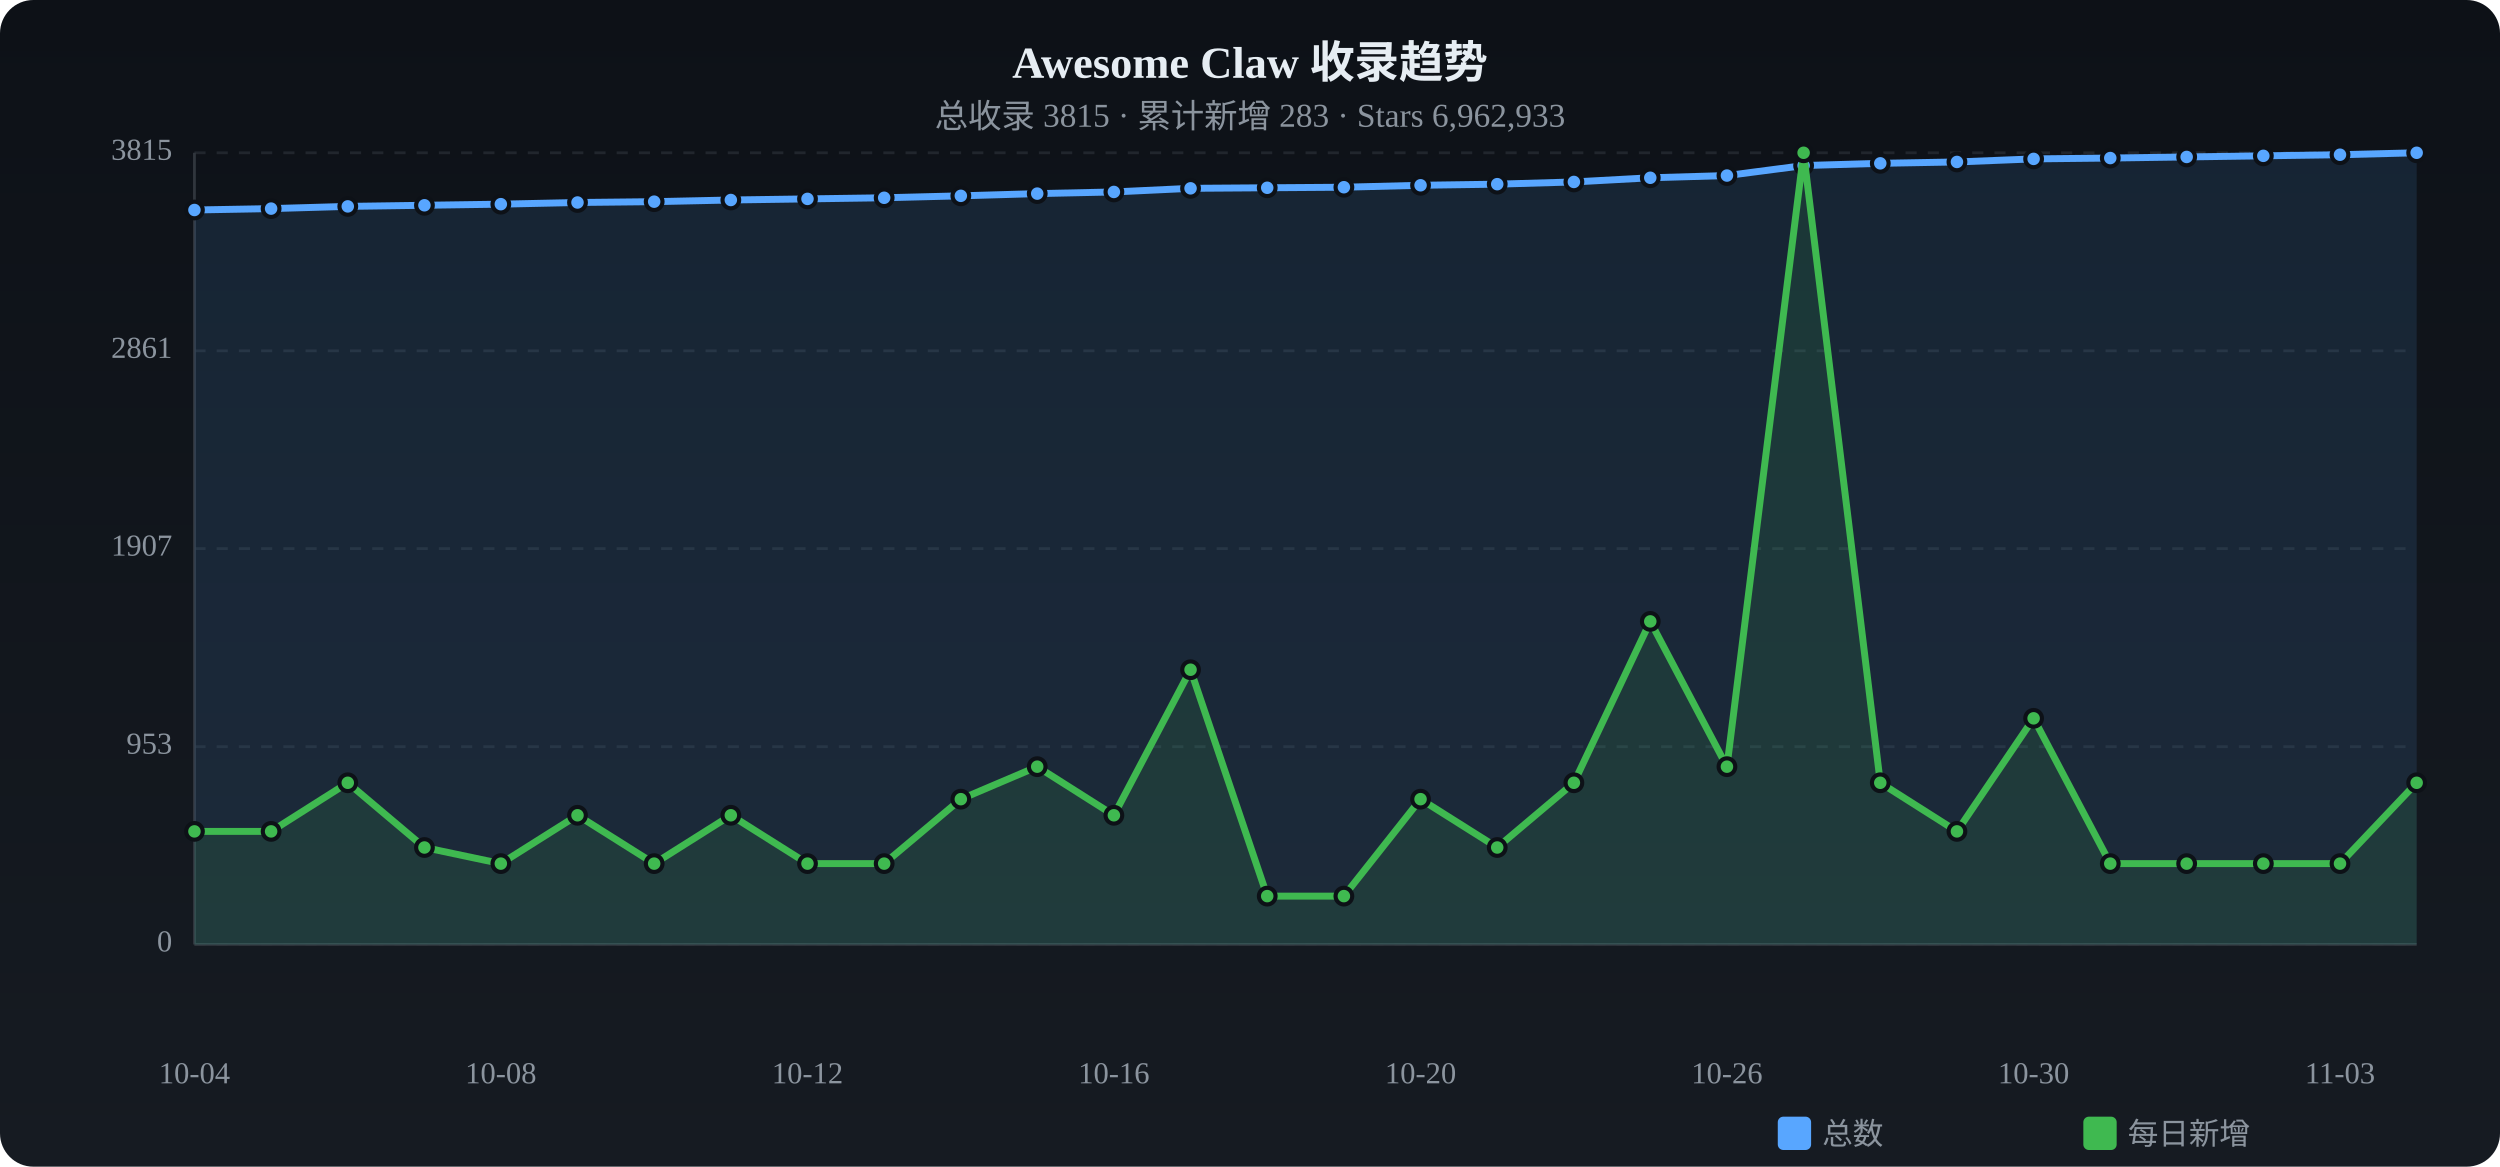
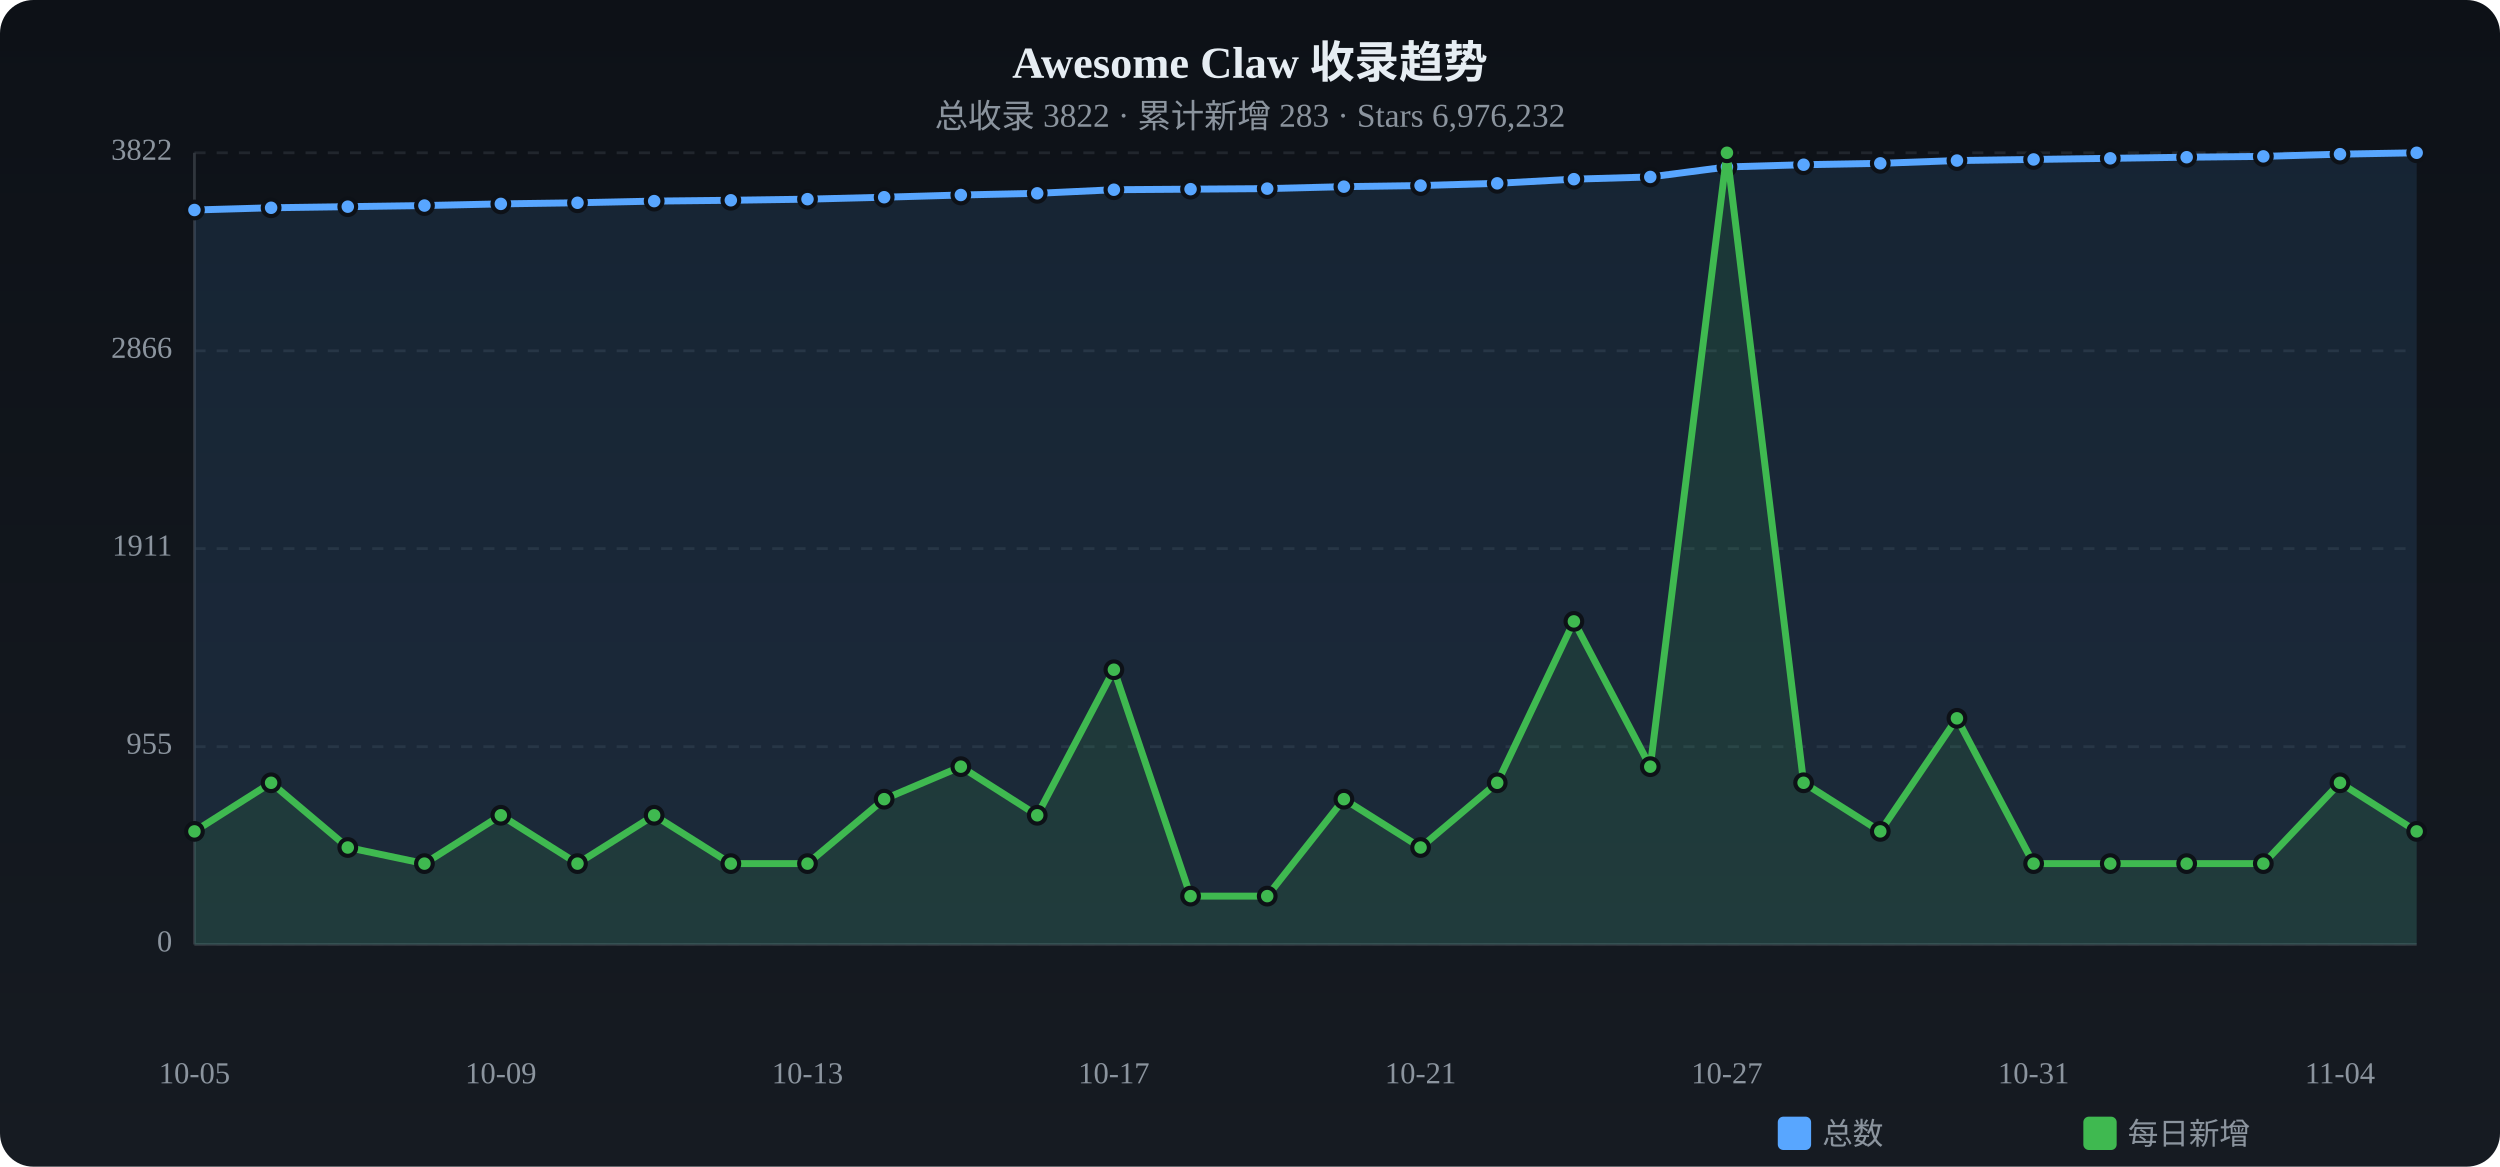
<svg xmlns="http://www.w3.org/2000/svg" viewBox="0 0 900 420" width="900" height="420">
  <defs>
    <linearGradient id="tbg" x1="0%" y1="0%" x2="0%" y2="100%">
      <stop offset="0%" stop-color="#0d1117" />
      <stop offset="100%" stop-color="#161b22" />
    </linearGradient>
  </defs>
  <rect width="900" height="420" rx="12" fill="url(#tbg)" />
  <text x="450.0" y="28" text-anchor="middle" fill="#e6edf3" font-size="16" font-weight="bold">Awesome Claw 收录趋势</text>
-   <text x="450.0" y="46" text-anchor="middle" fill="#8b949e" font-size="12">总收录 3815 · 累计新增 283 · Stars 6,962,933</text>
+   <text x="450.0" y="46" text-anchor="middle" fill="#8b949e" font-size="12">总收录 3822 · 累计新增 283 · Stars 6,976,232</text>
  <text x="62" y="340.0" text-anchor="end" fill="#8b949e" font-size="11" dominant-baseline="middle">0</text>
  <line x1="70" y1="340.0" x2="870" y2="340.0" stroke="#21262d" stroke-dasharray="4 4" />
-   <text x="62" y="268.8" text-anchor="end" fill="#8b949e" font-size="11" dominant-baseline="middle">953</text>
+   <text x="62" y="268.8" text-anchor="end" fill="#8b949e" font-size="11" dominant-baseline="middle">955</text>
  <line x1="70" y1="268.8" x2="870" y2="268.8" stroke="#21262d" stroke-dasharray="4 4" />
-   <text x="62" y="197.5" text-anchor="end" fill="#8b949e" font-size="11" dominant-baseline="middle">1907</text>
+   <text x="62" y="197.5" text-anchor="end" fill="#8b949e" font-size="11" dominant-baseline="middle">1911</text>
  <line x1="70" y1="197.5" x2="870" y2="197.5" stroke="#21262d" stroke-dasharray="4 4" />
-   <text x="62" y="126.3" text-anchor="end" fill="#8b949e" font-size="11" dominant-baseline="middle">2861</text>
+   <text x="62" y="126.3" text-anchor="end" fill="#8b949e" font-size="11" dominant-baseline="middle">2866</text>
  <line x1="70" y1="126.3" x2="870" y2="126.3" stroke="#21262d" stroke-dasharray="4 4" />
-   <text x="62" y="55.0" text-anchor="end" fill="#8b949e" font-size="11" dominant-baseline="middle">3815</text>
+   <text x="62" y="55.0" text-anchor="end" fill="#8b949e" font-size="11" dominant-baseline="middle">3822</text>
  <line x1="70" y1="55.0" x2="870" y2="55.0" stroke="#21262d" stroke-dasharray="4 4" />
  <line x1="70" y1="55" x2="70" y2="340" stroke="#30363d" />
  <line x1="70" y1="340" x2="870" y2="340" stroke="#30363d" />
-   <path d="M70.0,75.6 L97.6,75.1 L125.2,74.3 L152.8,73.9 L180.3,73.5 L207.9,72.9 L235.5,72.6 L263.1,72.0 L290.7,71.6 L318.3,71.2 L345.9,70.5 L373.4,69.7 L401.0,69.1 L428.6,67.8 L456.2,67.6 L483.8,67.4 L511.4,66.7 L539.0,66.3 L566.6,65.5 L594.1,64.0 L621.7,63.2 L649.3,59.6 L676.9,58.8 L704.5,58.3 L732.1,57.2 L759.7,56.9 L787.2,56.5 L814.8,56.1 L842.4,55.7 L870.0,55.0 L870.0,340 L70.0,340 Z" fill="#58a6ff" opacity="0.12" />
-   <polyline points="70.0,75.6 97.6,75.1 125.2,74.3 152.8,73.9 180.3,73.5 207.9,72.9 235.5,72.6 263.1,72.0 290.7,71.6 318.3,71.2 345.9,70.5 373.4,69.7 401.0,69.1 428.6,67.8 456.2,67.6 483.8,67.4 511.4,66.7 539.0,66.3 566.6,65.5 594.1,64.0 621.7,63.2 649.3,59.6 676.9,58.8 704.5,58.3 732.1,57.2 759.7,56.9 787.2,56.5 814.8,56.1 842.4,55.7 870.0,55.0" fill="none" stroke="#58a6ff" stroke-width="2.5" stroke-linecap="round" stroke-linejoin="round" />
+   <path d="M70.0,75.6 L97.6,74.8 L125.2,74.4 L152.8,74.0 L180.3,73.4 L207.9,73.0 L235.5,72.4 L263.1,72.1 L290.7,71.7 L318.3,71.0 L345.9,70.2 L373.4,69.6 L401.0,68.3 L428.6,68.1 L456.2,67.9 L483.8,67.2 L511.4,66.8 L539.0,66.0 L566.6,64.5 L594.1,63.7 L621.7,60.1 L649.3,59.3 L676.9,58.8 L704.5,57.8 L732.1,57.4 L759.7,57.0 L787.2,56.6 L814.8,56.3 L842.4,55.5 L870.0,55.0 L870.0,340 L70.0,340 Z" fill="#58a6ff" opacity="0.12" />
+   <polyline points="70.0,75.6 97.6,74.8 125.2,74.4 152.8,74.0 180.3,73.4 207.9,73.0 235.5,72.4 263.1,72.1 290.7,71.7 318.3,71.0 345.9,70.2 373.4,69.6 401.0,68.3 428.6,68.1 456.2,67.9 483.8,67.2 511.4,66.8 539.0,66.0 566.6,64.5 594.1,63.7 621.7,60.1 649.3,59.3 676.9,58.8 704.5,57.8 732.1,57.4 759.7,57.0 787.2,56.6 814.8,56.3 842.4,55.5 870.0,55.0" fill="none" stroke="#58a6ff" stroke-width="2.5" stroke-linecap="round" stroke-linejoin="round" />
  <circle cx="70.0" cy="75.6" r="3" fill="#58a6ff" stroke="#0d1117" stroke-width="1.5" />
-   <circle cx="97.6" cy="75.1" r="3" fill="#58a6ff" stroke="#0d1117" stroke-width="1.5" />
-   <circle cx="125.2" cy="74.3" r="3" fill="#58a6ff" stroke="#0d1117" stroke-width="1.5" />
-   <circle cx="152.8" cy="73.9" r="3" fill="#58a6ff" stroke="#0d1117" stroke-width="1.5" />
-   <circle cx="180.3" cy="73.5" r="3" fill="#58a6ff" stroke="#0d1117" stroke-width="1.5" />
-   <circle cx="207.9" cy="72.9" r="3" fill="#58a6ff" stroke="#0d1117" stroke-width="1.5" />
-   <circle cx="235.5" cy="72.6" r="3" fill="#58a6ff" stroke="#0d1117" stroke-width="1.5" />
-   <circle cx="263.1" cy="72.0" r="3" fill="#58a6ff" stroke="#0d1117" stroke-width="1.5" />
-   <circle cx="290.7" cy="71.6" r="3" fill="#58a6ff" stroke="#0d1117" stroke-width="1.5" />
-   <circle cx="318.3" cy="71.2" r="3" fill="#58a6ff" stroke="#0d1117" stroke-width="1.5" />
-   <circle cx="345.9" cy="70.5" r="3" fill="#58a6ff" stroke="#0d1117" stroke-width="1.5" />
-   <circle cx="373.4" cy="69.7" r="3" fill="#58a6ff" stroke="#0d1117" stroke-width="1.5" />
-   <circle cx="401.0" cy="69.1" r="3" fill="#58a6ff" stroke="#0d1117" stroke-width="1.5" />
-   <circle cx="428.6" cy="67.8" r="3" fill="#58a6ff" stroke="#0d1117" stroke-width="1.5" />
-   <circle cx="456.2" cy="67.6" r="3" fill="#58a6ff" stroke="#0d1117" stroke-width="1.5" />
-   <circle cx="483.8" cy="67.4" r="3" fill="#58a6ff" stroke="#0d1117" stroke-width="1.5" />
-   <circle cx="511.4" cy="66.7" r="3" fill="#58a6ff" stroke="#0d1117" stroke-width="1.5" />
-   <circle cx="539.0" cy="66.3" r="3" fill="#58a6ff" stroke="#0d1117" stroke-width="1.5" />
-   <circle cx="566.6" cy="65.5" r="3" fill="#58a6ff" stroke="#0d1117" stroke-width="1.5" />
-   <circle cx="594.1" cy="64.0" r="3" fill="#58a6ff" stroke="#0d1117" stroke-width="1.5" />
-   <circle cx="621.7" cy="63.2" r="3" fill="#58a6ff" stroke="#0d1117" stroke-width="1.5" />
-   <circle cx="649.3" cy="59.6" r="3" fill="#58a6ff" stroke="#0d1117" stroke-width="1.5" />
+   <circle cx="97.6" cy="74.8" r="3" fill="#58a6ff" stroke="#0d1117" stroke-width="1.5" />
+   <circle cx="125.2" cy="74.4" r="3" fill="#58a6ff" stroke="#0d1117" stroke-width="1.5" />
+   <circle cx="152.8" cy="74.0" r="3" fill="#58a6ff" stroke="#0d1117" stroke-width="1.5" />
+   <circle cx="180.3" cy="73.4" r="3" fill="#58a6ff" stroke="#0d1117" stroke-width="1.5" />
+   <circle cx="207.9" cy="73.0" r="3" fill="#58a6ff" stroke="#0d1117" stroke-width="1.5" />
+   <circle cx="235.5" cy="72.4" r="3" fill="#58a6ff" stroke="#0d1117" stroke-width="1.5" />
+   <circle cx="263.1" cy="72.1" r="3" fill="#58a6ff" stroke="#0d1117" stroke-width="1.5" />
+   <circle cx="290.7" cy="71.7" r="3" fill="#58a6ff" stroke="#0d1117" stroke-width="1.5" />
+   <circle cx="318.3" cy="71.0" r="3" fill="#58a6ff" stroke="#0d1117" stroke-width="1.5" />
+   <circle cx="345.9" cy="70.2" r="3" fill="#58a6ff" stroke="#0d1117" stroke-width="1.5" />
+   <circle cx="373.4" cy="69.6" r="3" fill="#58a6ff" stroke="#0d1117" stroke-width="1.5" />
+   <circle cx="401.0" cy="68.3" r="3" fill="#58a6ff" stroke="#0d1117" stroke-width="1.5" />
+   <circle cx="428.6" cy="68.1" r="3" fill="#58a6ff" stroke="#0d1117" stroke-width="1.5" />
+   <circle cx="456.2" cy="67.9" r="3" fill="#58a6ff" stroke="#0d1117" stroke-width="1.5" />
+   <circle cx="483.8" cy="67.2" r="3" fill="#58a6ff" stroke="#0d1117" stroke-width="1.5" />
+   <circle cx="511.4" cy="66.8" r="3" fill="#58a6ff" stroke="#0d1117" stroke-width="1.5" />
+   <circle cx="539.0" cy="66.0" r="3" fill="#58a6ff" stroke="#0d1117" stroke-width="1.5" />
+   <circle cx="566.6" cy="64.5" r="3" fill="#58a6ff" stroke="#0d1117" stroke-width="1.5" />
+   <circle cx="594.1" cy="63.7" r="3" fill="#58a6ff" stroke="#0d1117" stroke-width="1.5" />
+   <circle cx="621.7" cy="60.1" r="3" fill="#58a6ff" stroke="#0d1117" stroke-width="1.5" />
+   <circle cx="649.3" cy="59.3" r="3" fill="#58a6ff" stroke="#0d1117" stroke-width="1.5" />
  <circle cx="676.9" cy="58.8" r="3" fill="#58a6ff" stroke="#0d1117" stroke-width="1.5" />
-   <circle cx="704.5" cy="58.3" r="3" fill="#58a6ff" stroke="#0d1117" stroke-width="1.5" />
-   <circle cx="732.1" cy="57.2" r="3" fill="#58a6ff" stroke="#0d1117" stroke-width="1.5" />
-   <circle cx="759.7" cy="56.9" r="3" fill="#58a6ff" stroke="#0d1117" stroke-width="1.5" />
-   <circle cx="787.2" cy="56.5" r="3" fill="#58a6ff" stroke="#0d1117" stroke-width="1.5" />
-   <circle cx="814.8" cy="56.1" r="3" fill="#58a6ff" stroke="#0d1117" stroke-width="1.5" />
-   <circle cx="842.4" cy="55.7" r="3" fill="#58a6ff" stroke="#0d1117" stroke-width="1.5" />
+   <circle cx="704.5" cy="57.8" r="3" fill="#58a6ff" stroke="#0d1117" stroke-width="1.5" />
+   <circle cx="732.1" cy="57.4" r="3" fill="#58a6ff" stroke="#0d1117" stroke-width="1.5" />
+   <circle cx="759.7" cy="57.0" r="3" fill="#58a6ff" stroke="#0d1117" stroke-width="1.5" />
+   <circle cx="787.2" cy="56.6" r="3" fill="#58a6ff" stroke="#0d1117" stroke-width="1.5" />
+   <circle cx="814.8" cy="56.3" r="3" fill="#58a6ff" stroke="#0d1117" stroke-width="1.5" />
+   <circle cx="842.4" cy="55.5" r="3" fill="#58a6ff" stroke="#0d1117" stroke-width="1.5" />
  <circle cx="870.0" cy="55.0" r="3" fill="#58a6ff" stroke="#0d1117" stroke-width="1.5" />
-   <path d="M70.0,299.3 L97.6,299.3 L125.2,281.8 L152.8,305.1 L180.3,310.9 L207.9,293.5 L235.5,310.9 L263.1,293.5 L290.7,310.9 L318.3,310.9 L345.9,287.7 L373.4,276.0 L401.0,293.5 L428.6,241.1 L456.2,322.6 L483.8,322.6 L511.4,287.7 L539.0,305.1 L566.6,281.8 L594.1,223.7 L621.7,276.0 L649.3,55.0 L676.9,281.8 L704.5,299.3 L732.1,258.6 L759.7,310.9 L787.2,310.9 L814.8,310.9 L842.4,310.9 L870.0,281.8 L870.0,340 L70.0,340 Z" fill="#3fb950" opacity="0.12" />
-   <polyline points="70.0,299.3 97.6,299.3 125.2,281.8 152.8,305.1 180.3,310.9 207.9,293.5 235.5,310.9 263.1,293.5 290.7,310.9 318.3,310.9 345.9,287.7 373.4,276.0 401.0,293.5 428.6,241.1 456.2,322.6 483.8,322.6 511.4,287.7 539.0,305.1 566.6,281.8 594.1,223.7 621.7,276.0 649.3,55.0 676.9,281.8 704.5,299.3 732.1,258.6 759.7,310.9 787.2,310.9 814.8,310.9 842.4,310.9 870.0,281.8" fill="none" stroke="#3fb950" stroke-width="2.5" stroke-linecap="round" stroke-linejoin="round" />
+   <path d="M70.0,299.3 L97.6,281.8 L125.2,305.1 L152.8,310.9 L180.3,293.5 L207.9,310.9 L235.5,293.5 L263.1,310.9 L290.7,310.9 L318.3,287.7 L345.9,276.0 L373.4,293.5 L401.0,241.1 L428.6,322.6 L456.2,322.6 L483.8,287.7 L511.4,305.1 L539.0,281.8 L566.6,223.7 L594.1,276.0 L621.7,55.0 L649.3,281.8 L676.9,299.3 L704.5,258.6 L732.1,310.9 L759.7,310.9 L787.2,310.9 L814.8,310.9 L842.4,281.8 L870.0,299.3 L870.0,340 L70.0,340 Z" fill="#3fb950" opacity="0.12" />
+   <polyline points="70.0,299.3 97.6,281.8 125.2,305.1 152.8,310.9 180.3,293.5 207.9,310.9 235.5,293.5 263.1,310.9 290.7,310.9 318.3,287.7 345.9,276.0 373.4,293.5 401.0,241.1 428.6,322.6 456.2,322.6 483.8,287.7 511.4,305.1 539.0,281.8 566.6,223.7 594.1,276.0 621.7,55.0 649.3,281.8 676.9,299.3 704.5,258.6 732.1,310.9 759.7,310.9 787.2,310.9 814.8,310.9 842.4,281.8 870.0,299.3" fill="none" stroke="#3fb950" stroke-width="2.5" stroke-linecap="round" stroke-linejoin="round" />
  <circle cx="70.0" cy="299.3" r="3" fill="#3fb950" stroke="#0d1117" stroke-width="1.5" />
-   <circle cx="97.6" cy="299.3" r="3" fill="#3fb950" stroke="#0d1117" stroke-width="1.5" />
-   <circle cx="125.2" cy="281.8" r="3" fill="#3fb950" stroke="#0d1117" stroke-width="1.5" />
-   <circle cx="152.8" cy="305.1" r="3" fill="#3fb950" stroke="#0d1117" stroke-width="1.5" />
-   <circle cx="180.3" cy="310.9" r="3" fill="#3fb950" stroke="#0d1117" stroke-width="1.5" />
-   <circle cx="207.9" cy="293.5" r="3" fill="#3fb950" stroke="#0d1117" stroke-width="1.5" />
-   <circle cx="235.5" cy="310.9" r="3" fill="#3fb950" stroke="#0d1117" stroke-width="1.5" />
-   <circle cx="263.1" cy="293.5" r="3" fill="#3fb950" stroke="#0d1117" stroke-width="1.5" />
+   <circle cx="97.6" cy="281.8" r="3" fill="#3fb950" stroke="#0d1117" stroke-width="1.5" />
+   <circle cx="125.2" cy="305.1" r="3" fill="#3fb950" stroke="#0d1117" stroke-width="1.5" />
+   <circle cx="152.8" cy="310.9" r="3" fill="#3fb950" stroke="#0d1117" stroke-width="1.5" />
+   <circle cx="180.3" cy="293.5" r="3" fill="#3fb950" stroke="#0d1117" stroke-width="1.5" />
+   <circle cx="207.9" cy="310.9" r="3" fill="#3fb950" stroke="#0d1117" stroke-width="1.5" />
+   <circle cx="235.5" cy="293.5" r="3" fill="#3fb950" stroke="#0d1117" stroke-width="1.5" />
+   <circle cx="263.1" cy="310.9" r="3" fill="#3fb950" stroke="#0d1117" stroke-width="1.5" />
  <circle cx="290.7" cy="310.9" r="3" fill="#3fb950" stroke="#0d1117" stroke-width="1.5" />
-   <circle cx="318.3" cy="310.9" r="3" fill="#3fb950" stroke="#0d1117" stroke-width="1.5" />
-   <circle cx="345.9" cy="287.7" r="3" fill="#3fb950" stroke="#0d1117" stroke-width="1.5" />
-   <circle cx="373.4" cy="276.0" r="3" fill="#3fb950" stroke="#0d1117" stroke-width="1.5" />
-   <circle cx="401.0" cy="293.5" r="3" fill="#3fb950" stroke="#0d1117" stroke-width="1.5" />
-   <circle cx="428.6" cy="241.1" r="3" fill="#3fb950" stroke="#0d1117" stroke-width="1.5" />
+   <circle cx="318.3" cy="287.7" r="3" fill="#3fb950" stroke="#0d1117" stroke-width="1.5" />
+   <circle cx="345.9" cy="276.0" r="3" fill="#3fb950" stroke="#0d1117" stroke-width="1.5" />
+   <circle cx="373.4" cy="293.5" r="3" fill="#3fb950" stroke="#0d1117" stroke-width="1.5" />
+   <circle cx="401.0" cy="241.1" r="3" fill="#3fb950" stroke="#0d1117" stroke-width="1.5" />
+   <circle cx="428.6" cy="322.6" r="3" fill="#3fb950" stroke="#0d1117" stroke-width="1.5" />
  <circle cx="456.2" cy="322.6" r="3" fill="#3fb950" stroke="#0d1117" stroke-width="1.5" />
-   <circle cx="483.8" cy="322.6" r="3" fill="#3fb950" stroke="#0d1117" stroke-width="1.5" />
-   <circle cx="511.4" cy="287.7" r="3" fill="#3fb950" stroke="#0d1117" stroke-width="1.5" />
-   <circle cx="539.0" cy="305.1" r="3" fill="#3fb950" stroke="#0d1117" stroke-width="1.5" />
-   <circle cx="566.6" cy="281.8" r="3" fill="#3fb950" stroke="#0d1117" stroke-width="1.5" />
-   <circle cx="594.1" cy="223.7" r="3" fill="#3fb950" stroke="#0d1117" stroke-width="1.5" />
-   <circle cx="621.7" cy="276.0" r="3" fill="#3fb950" stroke="#0d1117" stroke-width="1.5" />
-   <circle cx="649.3" cy="55.0" r="3" fill="#3fb950" stroke="#0d1117" stroke-width="1.5" />
-   <circle cx="676.9" cy="281.8" r="3" fill="#3fb950" stroke="#0d1117" stroke-width="1.5" />
-   <circle cx="704.5" cy="299.3" r="3" fill="#3fb950" stroke="#0d1117" stroke-width="1.5" />
-   <circle cx="732.1" cy="258.6" r="3" fill="#3fb950" stroke="#0d1117" stroke-width="1.5" />
+   <circle cx="483.8" cy="287.7" r="3" fill="#3fb950" stroke="#0d1117" stroke-width="1.5" />
+   <circle cx="511.4" cy="305.1" r="3" fill="#3fb950" stroke="#0d1117" stroke-width="1.5" />
+   <circle cx="539.0" cy="281.8" r="3" fill="#3fb950" stroke="#0d1117" stroke-width="1.5" />
+   <circle cx="566.6" cy="223.7" r="3" fill="#3fb950" stroke="#0d1117" stroke-width="1.5" />
+   <circle cx="594.1" cy="276.0" r="3" fill="#3fb950" stroke="#0d1117" stroke-width="1.5" />
+   <circle cx="621.7" cy="55.0" r="3" fill="#3fb950" stroke="#0d1117" stroke-width="1.5" />
+   <circle cx="649.3" cy="281.8" r="3" fill="#3fb950" stroke="#0d1117" stroke-width="1.5" />
+   <circle cx="676.9" cy="299.3" r="3" fill="#3fb950" stroke="#0d1117" stroke-width="1.5" />
+   <circle cx="704.5" cy="258.6" r="3" fill="#3fb950" stroke="#0d1117" stroke-width="1.5" />
+   <circle cx="732.1" cy="310.9" r="3" fill="#3fb950" stroke="#0d1117" stroke-width="1.5" />
  <circle cx="759.7" cy="310.9" r="3" fill="#3fb950" stroke="#0d1117" stroke-width="1.5" />
  <circle cx="787.2" cy="310.9" r="3" fill="#3fb950" stroke="#0d1117" stroke-width="1.5" />
  <circle cx="814.8" cy="310.9" r="3" fill="#3fb950" stroke="#0d1117" stroke-width="1.5" />
-   <circle cx="842.4" cy="310.9" r="3" fill="#3fb950" stroke="#0d1117" stroke-width="1.5" />
-   <circle cx="870.0" cy="281.8" r="3" fill="#3fb950" stroke="#0d1117" stroke-width="1.5" />
-   <text x="70.0" y="390" text-anchor="middle" fill="#8b949e" font-size="11">10-04</text>
-   <text x="180.3" y="390" text-anchor="middle" fill="#8b949e" font-size="11">10-08</text>
-   <text x="290.7" y="390" text-anchor="middle" fill="#8b949e" font-size="11">10-12</text>
-   <text x="401.0" y="390" text-anchor="middle" fill="#8b949e" font-size="11">10-16</text>
-   <text x="511.4" y="390" text-anchor="middle" fill="#8b949e" font-size="11">10-20</text>
-   <text x="621.7" y="390" text-anchor="middle" fill="#8b949e" font-size="11">10-26</text>
-   <text x="732.1" y="390" text-anchor="middle" fill="#8b949e" font-size="11">10-30</text>
-   <text x="842.4" y="390" text-anchor="middle" fill="#8b949e" font-size="11">11-03</text>
+   <circle cx="842.4" cy="281.8" r="3" fill="#3fb950" stroke="#0d1117" stroke-width="1.5" />
+   <circle cx="870.0" cy="299.3" r="3" fill="#3fb950" stroke="#0d1117" stroke-width="1.5" />
+   <text x="70.0" y="390" text-anchor="middle" fill="#8b949e" font-size="11">10-05</text>
+   <text x="180.3" y="390" text-anchor="middle" fill="#8b949e" font-size="11">10-09</text>
+   <text x="290.7" y="390" text-anchor="middle" fill="#8b949e" font-size="11">10-13</text>
+   <text x="401.0" y="390" text-anchor="middle" fill="#8b949e" font-size="11">10-17</text>
+   <text x="511.4" y="390" text-anchor="middle" fill="#8b949e" font-size="11">10-21</text>
+   <text x="621.7" y="390" text-anchor="middle" fill="#8b949e" font-size="11">10-27</text>
+   <text x="732.1" y="390" text-anchor="middle" fill="#8b949e" font-size="11">10-31</text>
+   <text x="842.4" y="390" text-anchor="middle" fill="#8b949e" font-size="11">11-04</text>
  <rect x="640" y="402" width="12" height="12" rx="2" fill="#58a6ff" />
  <text x="656" y="412" fill="#8b949e" font-size="11">总数</text>
  <rect x="750" y="402" width="12" height="12" rx="2" fill="#3fb950" />
  <text x="766" y="412" fill="#8b949e" font-size="11">每日新增</text>
</svg>
